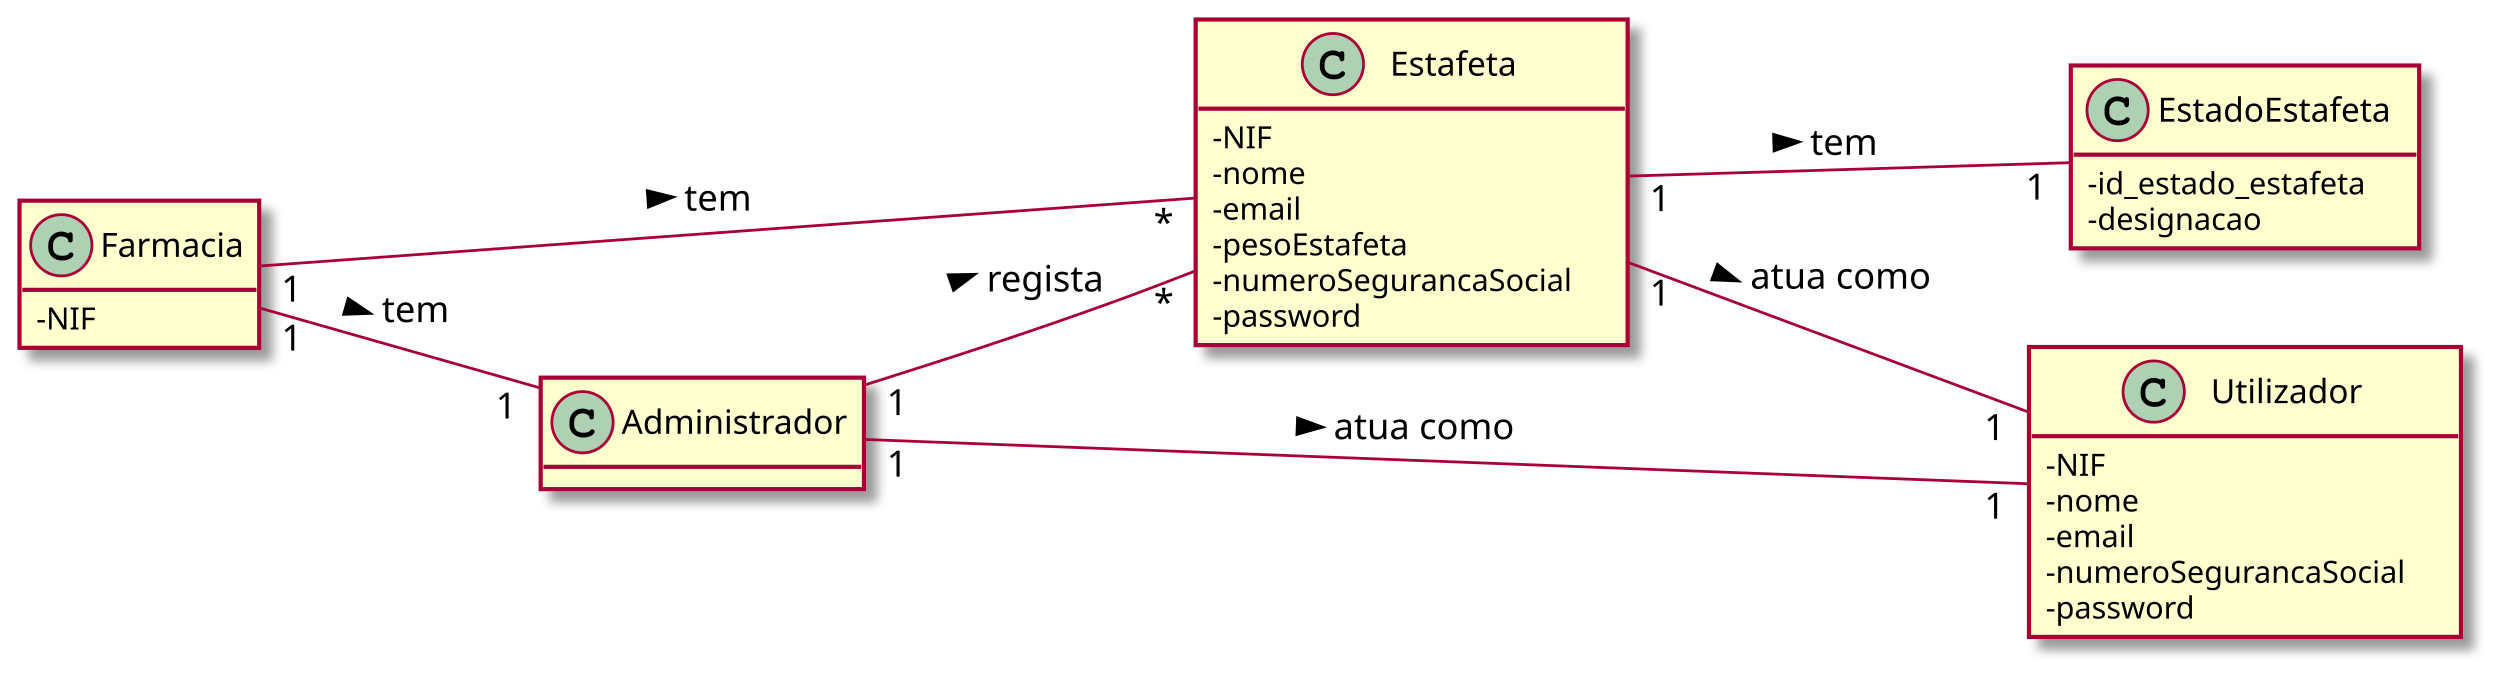
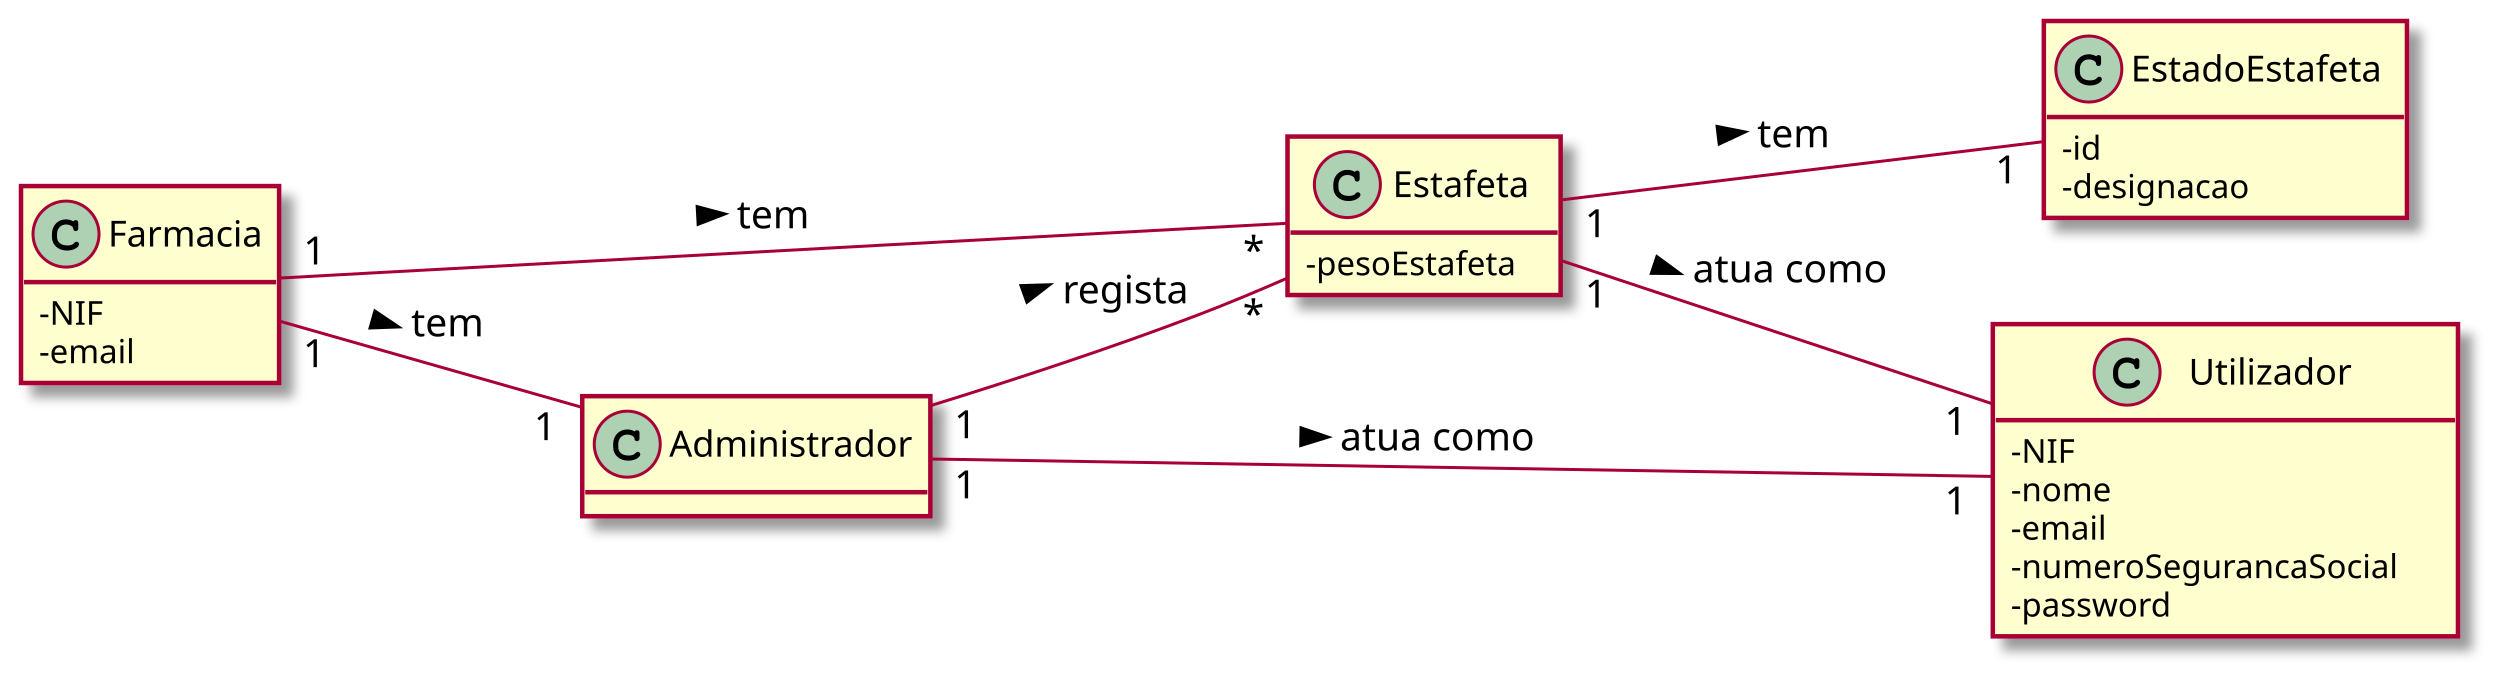
- <svg xmlns="http://www.w3.org/2000/svg" contentScriptType="application/ecmascript" contentStyleType="text/css" height="242px" preserveAspectRatio="none" style="width:897px;height:242px;" version="1.1" viewBox="0 0 897 242" width="897px" zoomAndPan="magnify">
+ <svg xmlns="http://www.w3.org/2000/svg" contentScriptType="application/ecmascript" contentStyleType="text/css" height="226px" preserveAspectRatio="none" style="width:833px;height:226px;" version="1.1" viewBox="0 0 833 226" width="833px" zoomAndPan="magnify">
  <defs>
-     <filter height="300%" id="fwxgbrblm0uue" width="300%" x="-1" y="-1">
+     <filter height="300%" id="fgkyf71aw53ty" width="300%" x="-1" y="-1">
      <feGaussianBlur result="blurOut" stdDeviation="2.0" />
      <feColorMatrix in="blurOut" result="blurOut2" type="matrix" values="0 0 0 0 0 0 0 0 0 0 0 0 0 0 0 0 0 0 .4 0" />
      <feOffset dx="4.0" dy="4.0" in="blurOut2" result="blurOut3" />
      <feBlend in="SourceGraphic" in2="blurOut3" mode="normal" />
    </filter>
  </defs>
  <g>
-     <rect codeLine="5" fill="#FEFECE" filter="url(#fwxgbrblm0uue)" height="52.805" id="Farmacia" style="stroke:#A80036;stroke-width:1.5;" width="86" x="7" y="72" />
-     <ellipse cx="22" cy="88" fill="#ADD1B2" rx="11" ry="11" style="stroke:#A80036;stroke-width:1.0;" />
-     <path d="M24.344,83.672 C23.406,83.234 22.812,83.094 21.938,83.094 C19.312,83.094 17.312,85.172 17.312,87.891 L17.312,89.016 C17.312,91.594 19.422,93.484 22.312,93.484 C23.531,93.484 24.688,93.188 25.438,92.641 C26.016,92.234 26.344,91.781 26.344,91.391 C26.344,90.938 25.953,90.547 25.484,90.547 C25.266,90.547 25.062,90.625 24.875,90.812 C24.422,91.297 24.422,91.297 24.234,91.391 C23.812,91.656 23.125,91.781 22.359,91.781 C20.312,91.781 19.016,90.688 19.016,88.984 L19.016,87.891 C19.016,86.109 20.266,84.797 22,84.797 C22.578,84.797 23.188,84.953 23.656,85.203 C24.141,85.484 24.312,85.703 24.406,86.109 C24.469,86.516 24.5,86.641 24.641,86.766 C24.781,86.906 25.016,87.016 25.234,87.016 C25.5,87.016 25.766,86.875 25.938,86.656 C26.047,86.5 26.078,86.312 26.078,85.891 L26.078,84.469 C26.078,84.031 26.062,83.906 25.969,83.75 C25.812,83.484 25.531,83.344 25.234,83.344 C24.938,83.344 24.734,83.438 24.516,83.75 L24.344,83.672 Z " fill="#000000" />
-     <text fill="#000000" font-family="sans-serif" font-size="12" lengthAdjust="spacing" textLength="54" x="36" y="92.154">Farmacia</text>
-     <line style="stroke:#A80036;stroke-width:1.5;" x1="8" x2="92" y1="104" y2="104" />
-     <text fill="#000000" font-family="sans-serif" font-size="11" lengthAdjust="spacing" textLength="21" x="13" y="118.21">-NIF</text>
-     <rect codeLine="9" fill="#FEFECE" filter="url(#fwxgbrblm0uue)" height="116.828" id="Estafeta" style="stroke:#A80036;stroke-width:1.5;" width="155" x="429" y="7" />
-     <ellipse cx="478.25" cy="23" fill="#ADD1B2" rx="11" ry="11" style="stroke:#A80036;stroke-width:1.0;" />
-     <path d="M480.594,18.672 C479.656,18.234 479.062,18.094 478.188,18.094 C475.562,18.094 473.562,20.172 473.562,22.891 L473.562,24.016 C473.562,26.594 475.672,28.484 478.562,28.484 C479.781,28.484 480.938,28.188 481.688,27.641 C482.266,27.234 482.594,26.781 482.594,26.391 C482.594,25.938 482.203,25.547 481.734,25.547 C481.516,25.547 481.312,25.625 481.125,25.812 C480.672,26.297 480.672,26.297 480.484,26.391 C480.062,26.656 479.375,26.781 478.609,26.781 C476.562,26.781 475.266,25.688 475.266,23.984 L475.266,22.891 C475.266,21.109 476.516,19.797 478.25,19.797 C478.828,19.797 479.438,19.953 479.906,20.203 C480.391,20.484 480.562,20.703 480.656,21.109 C480.719,21.516 480.75,21.641 480.891,21.766 C481.031,21.906 481.266,22.016 481.484,22.016 C481.75,22.016 482.016,21.875 482.188,21.656 C482.297,21.5 482.328,21.312 482.328,20.891 L482.328,19.469 C482.328,19.031 482.312,18.906 482.219,18.75 C482.062,18.484 481.781,18.344 481.484,18.344 C481.188,18.344 480.984,18.438 480.766,18.75 L480.594,18.672 Z " fill="#000000" />
-     <text fill="#000000" font-family="sans-serif" font-size="12" lengthAdjust="spacing" textLength="48" x="498.75" y="27.154">Estafeta</text>
-     <line style="stroke:#A80036;stroke-width:1.5;" x1="430" x2="583" y1="39" y2="39" />
-     <text fill="#000000" font-family="sans-serif" font-size="11" lengthAdjust="spacing" textLength="21" x="435" y="53.21">-NIF</text>
-     <text fill="#000000" font-family="sans-serif" font-size="11" lengthAdjust="spacing" textLength="37" x="435" y="66.015">-nome</text>
-     <text fill="#000000" font-family="sans-serif" font-size="11" lengthAdjust="spacing" textLength="36" x="435" y="78.82">-email</text>
-     <text fill="#000000" font-family="sans-serif" font-size="11" lengthAdjust="spacing" textLength="79" x="435" y="91.624">-pesoEstafeta</text>
-     <text fill="#000000" font-family="sans-serif" font-size="11" lengthAdjust="spacing" textLength="143" x="435" y="104.429">-numeroSegurancaSocial</text>
-     <text fill="#000000" font-family="sans-serif" font-size="11" lengthAdjust="spacing" textLength="57" x="435" y="117.234">-password</text>
-     <rect codeLine="18" fill="#FEFECE" filter="url(#fwxgbrblm0uue)" height="65.609" id="EstadoEstafeta" style="stroke:#A80036;stroke-width:1.5;" width="125" x="743" y="23.5" />
-     <ellipse cx="759.8" cy="39.5" fill="#ADD1B2" rx="11" ry="11" style="stroke:#A80036;stroke-width:1.0;" />
-     <path d="M762.144,35.172 C761.206,34.734 760.612,34.594 759.737,34.594 C757.112,34.594 755.112,36.672 755.112,39.391 L755.112,40.516 C755.112,43.094 757.222,44.984 760.112,44.984 C761.331,44.984 762.487,44.688 763.237,44.141 C763.816,43.734 764.144,43.281 764.144,42.891 C764.144,42.438 763.753,42.047 763.284,42.047 C763.066,42.047 762.862,42.125 762.675,42.312 C762.222,42.797 762.222,42.797 762.034,42.891 C761.612,43.156 760.925,43.281 760.159,43.281 C758.112,43.281 756.816,42.188 756.816,40.484 L756.816,39.391 C756.816,37.609 758.066,36.297 759.8,36.297 C760.378,36.297 760.987,36.453 761.456,36.703 C761.941,36.984 762.112,37.203 762.206,37.609 C762.269,38.016 762.3,38.141 762.441,38.266 C762.581,38.406 762.816,38.516 763.034,38.516 C763.3,38.516 763.566,38.375 763.737,38.156 C763.847,38 763.878,37.812 763.878,37.391 L763.878,35.969 C763.878,35.531 763.862,35.406 763.769,35.25 C763.612,34.984 763.331,34.844 763.034,34.844 C762.737,34.844 762.534,34.938 762.316,35.25 L762.144,35.172 Z " fill="#000000" />
-     <text fill="#000000" font-family="sans-serif" font-size="12" lengthAdjust="spacing" textLength="89" x="774.2" y="43.654">EstadoEstafeta</text>
-     <line style="stroke:#A80036;stroke-width:1.5;" x1="744" x2="867" y1="55.5" y2="55.5" />
-     <text fill="#000000" font-family="sans-serif" font-size="11" lengthAdjust="spacing" textLength="113" x="749" y="69.71">-id_estado_estafeta</text>
-     <text fill="#000000" font-family="sans-serif" font-size="11" lengthAdjust="spacing" textLength="69" x="749" y="82.515">-designacao</text>
-     <rect codeLine="23" fill="#FEFECE" filter="url(#fwxgbrblm0uue)" height="104.023" id="Utilizador" style="stroke:#A80036;stroke-width:1.5;" width="155" x="728" y="124.5" />
-     <ellipse cx="772.75" cy="140.5" fill="#ADD1B2" rx="11" ry="11" style="stroke:#A80036;stroke-width:1.0;" />
-     <path d="M775.094,136.172 C774.156,135.734 773.562,135.594 772.688,135.594 C770.062,135.594 768.062,137.672 768.062,140.391 L768.062,141.516 C768.062,144.094 770.172,145.984 773.062,145.984 C774.281,145.984 775.438,145.688 776.188,145.141 C776.766,144.734 777.094,144.281 777.094,143.891 C777.094,143.438 776.703,143.047 776.234,143.047 C776.016,143.047 775.812,143.125 775.625,143.312 C775.172,143.797 775.172,143.797 774.984,143.891 C774.562,144.156 773.875,144.281 773.109,144.281 C771.062,144.281 769.766,143.188 769.766,141.484 L769.766,140.391 C769.766,138.609 771.016,137.297 772.75,137.297 C773.328,137.297 773.938,137.453 774.406,137.703 C774.891,137.984 775.062,138.203 775.156,138.609 C775.219,139.016 775.25,139.141 775.391,139.266 C775.531,139.406 775.766,139.516 775.984,139.516 C776.25,139.516 776.516,139.375 776.688,139.156 C776.797,139 776.828,138.812 776.828,138.391 L776.828,136.969 C776.828,136.531 776.812,136.406 776.719,136.25 C776.562,135.984 776.281,135.844 775.984,135.844 C775.688,135.844 775.484,135.938 775.266,136.25 L775.094,136.172 Z " fill="#000000" />
-     <text fill="#000000" font-family="sans-serif" font-size="12" lengthAdjust="spacing" textLength="57" x="793.25" y="144.654">Utilizador</text>
-     <line style="stroke:#A80036;stroke-width:1.5;" x1="729" x2="882" y1="156.5" y2="156.5" />
-     <text fill="#000000" font-family="sans-serif" font-size="11" lengthAdjust="spacing" textLength="21" x="734" y="170.71">-NIF</text>
-     <text fill="#000000" font-family="sans-serif" font-size="11" lengthAdjust="spacing" textLength="37" x="734" y="183.515">-nome</text>
-     <text fill="#000000" font-family="sans-serif" font-size="11" lengthAdjust="spacing" textLength="36" x="734" y="196.32">-email</text>
-     <text fill="#000000" font-family="sans-serif" font-size="11" lengthAdjust="spacing" textLength="143" x="734" y="209.125">-numeroSegurancaSocial</text>
-     <text fill="#000000" font-family="sans-serif" font-size="11" lengthAdjust="spacing" textLength="57" x="734" y="221.929">-password</text>
-     <rect fill="#FEFECE" filter="url(#fwxgbrblm0uue)" height="40" id="Administrador" style="stroke:#A80036;stroke-width:1.5;" width="116" x="194" y="135.5" />
-     <ellipse cx="209" cy="151.5" fill="#ADD1B2" rx="11" ry="11" style="stroke:#A80036;stroke-width:1.0;" />
-     <path d="M211.344,147.172 C210.406,146.734 209.812,146.594 208.938,146.594 C206.312,146.594 204.312,148.672 204.312,151.391 L204.312,152.516 C204.312,155.094 206.422,156.984 209.312,156.984 C210.531,156.984 211.688,156.688 212.438,156.141 C213.016,155.734 213.344,155.281 213.344,154.891 C213.344,154.438 212.953,154.047 212.484,154.047 C212.266,154.047 212.062,154.125 211.875,154.312 C211.422,154.797 211.422,154.797 211.234,154.891 C210.812,155.156 210.125,155.281 209.359,155.281 C207.312,155.281 206.016,154.188 206.016,152.484 L206.016,151.391 C206.016,149.609 207.266,148.297 209,148.297 C209.578,148.297 210.188,148.453 210.656,148.703 C211.141,148.984 211.312,149.203 211.406,149.609 C211.469,150.016 211.5,150.141 211.641,150.266 C211.781,150.406 212.016,150.516 212.234,150.516 C212.5,150.516 212.766,150.375 212.938,150.156 C213.047,150 213.078,149.812 213.078,149.391 L213.078,147.969 C213.078,147.531 213.062,147.406 212.969,147.25 C212.812,146.984 212.531,146.844 212.234,146.844 C211.938,146.844 211.734,146.938 211.516,147.25 L211.344,147.172 Z " fill="#000000" />
-     <text fill="#000000" font-family="sans-serif" font-size="12" lengthAdjust="spacing" textLength="84" x="223" y="155.654">Administrador</text>
-     <line style="stroke:#A80036;stroke-width:1.5;" x1="195" x2="309" y1="167.5" y2="167.5" />
-     <path codeLine="31" d="M584.371,63.171 C633.699,61.676 696.893,59.761 742.909,58.366 " fill="none" id="Estafeta-EstadoEstafeta" style="stroke:#A80036;stroke-width:1.0;" />
-     <polygon fill="#000000" points="645.498,50.915,636.368,48.251,636.546,54.127,645.498,50.915" style="stroke:#000000;stroke-width:1.0;" />
-     <text fill="#000000" font-family="sans-serif" font-size="13" lengthAdjust="spacing" textLength="26" x="649.5" y="55.567">tem</text>
-     <text fill="#000000" font-family="sans-serif" font-size="13" lengthAdjust="spacing" textLength="8" x="591.918" y="75.729">1</text>
-     <text fill="#000000" font-family="sans-serif" font-size="13" lengthAdjust="spacing" textLength="8" x="726.793" y="71.606">1</text>
-     <path codeLine="32" d="M584.371,94.23 C628.543,110.738 683.833,131.402 727.951,147.891 " fill="none" id="Estafeta-Utilizador" style="stroke:#A80036;stroke-width:1.0;" />
-     <polygon fill="#000000" points="623.684,100.817,616.24,94.897,614.182,100.403,623.684,100.817" style="stroke:#000000;stroke-width:1.0;" />
-     <text fill="#000000" font-family="sans-serif" font-size="13" lengthAdjust="spacing" textLength="69" x="628" y="103.567">atua como</text>
-     <text fill="#000000" font-family="sans-serif" font-size="13" lengthAdjust="spacing" textLength="8" x="591.918" y="109.651">1</text>
-     <text fill="#000000" font-family="sans-serif" font-size="13" lengthAdjust="spacing" textLength="8" x="711.923" y="157.885">1</text>
-     <path codeLine="33" d="M310.201,157.678 C409.949,161.476 615.744,169.313 727.765,173.578 " fill="none" id="Administrador-Utilizador" style="stroke:#A80036;stroke-width:1.0;" />
-     <polygon fill="#000000" points="474.496,153.257,465.57,149.976,465.346,155.849,474.496,153.257" style="stroke:#000000;stroke-width:1.0;" />
-     <text fill="#000000" font-family="sans-serif" font-size="13" lengthAdjust="spacing" textLength="69" x="478.5" y="157.567">atua como</text>
-     <text fill="#000000" font-family="sans-serif" font-size="13" lengthAdjust="spacing" textLength="8" x="318.171" y="170.994">1</text>
-     <text fill="#000000" font-family="sans-serif" font-size="13" lengthAdjust="spacing" textLength="8" x="711.975" y="186.087">1</text>
-     <path codeLine="34" d="M310.179,138.145 C337.259,129.658 369.959,119.022 399,108.5 C408.749,104.968 418.931,101.097 428.969,97.17 " fill="none" id="Administrador-Estafeta" style="stroke:#A80036;stroke-width:1.0;" />
-     <polygon fill="#000000" points="349.727,98.436,340.218,98.607,342.134,104.164,349.727,98.436" style="stroke:#000000;stroke-width:1.0;" />
-     <text fill="#000000" font-family="sans-serif" font-size="13" lengthAdjust="spacing" textLength="44" x="354" y="104.567">regista</text>
-     <text fill="#000000" font-family="sans-serif" font-size="13" lengthAdjust="spacing" textLength="8" x="318.146" y="148.958">1</text>
-     <text fill="#000000" font-family="sans-serif" font-size="13" lengthAdjust="spacing" textLength="7" x="413.993" y="113.108">*</text>
-     <path codeLine="35" d="M93.35,95.425 C169.929,89.865 332.414,78.067 428.919,71.06 " fill="none" id="Farmacia-Estafeta" style="stroke:#A80036;stroke-width:1.0;" />
-     <polygon fill="#000000" points="241.487,70.704,232.253,68.428,232.678,74.291,241.487,70.704" style="stroke:#000000;stroke-width:1.0;" />
-     <text fill="#000000" font-family="sans-serif" font-size="13" lengthAdjust="spacing" textLength="26" x="245.5" y="75.567">tem</text>
-     <text fill="#000000" font-family="sans-serif" font-size="13" lengthAdjust="spacing" textLength="8" x="100.897" y="108.223">1</text>
-     <text fill="#000000" font-family="sans-serif" font-size="13" lengthAdjust="spacing" textLength="7" x="413.938" y="84.427">*</text>
-     <path codeLine="36" d="M93.415,110.588 C122.654,118.921 161.858,130.094 193.847,139.211 " fill="none" id="Farmacia-Administrador" style="stroke:#A80036;stroke-width:1.0;" />
-     <polygon fill="#000000" points="132.809,112.437,124.915,107.131,123.304,112.784,132.809,112.437" style="stroke:#000000;stroke-width:1.0;" />
-     <text fill="#000000" font-family="sans-serif" font-size="13" lengthAdjust="spacing" textLength="26" x="137" y="115.567">tem</text>
-     <text fill="#000000" font-family="sans-serif" font-size="13" lengthAdjust="spacing" textLength="8" x="100.972" y="125.803">1</text>
-     <text fill="#000000" font-family="sans-serif" font-size="13" lengthAdjust="spacing" textLength="8" x="177.884" y="150.161">1</text>
+     <rect codeLine="5" fill="#FEFECE" filter="url(#fgkyf71aw53ty)" height="65.609" id="Farmacia" style="stroke:#A80036;stroke-width:1.5;" width="86" x="7" y="62" />
+     <ellipse cx="22" cy="78" fill="#ADD1B2" rx="11" ry="11" style="stroke:#A80036;stroke-width:1.0;" />
+     <path d="M24.344,73.672 C23.406,73.234 22.812,73.094 21.938,73.094 C19.312,73.094 17.312,75.172 17.312,77.891 L17.312,79.016 C17.312,81.594 19.422,83.484 22.312,83.484 C23.531,83.484 24.688,83.188 25.438,82.641 C26.016,82.234 26.344,81.781 26.344,81.391 C26.344,80.938 25.953,80.547 25.484,80.547 C25.266,80.547 25.062,80.625 24.875,80.812 C24.422,81.297 24.422,81.297 24.234,81.391 C23.812,81.656 23.125,81.781 22.359,81.781 C20.312,81.781 19.016,80.688 19.016,78.984 L19.016,77.891 C19.016,76.109 20.266,74.797 22,74.797 C22.578,74.797 23.188,74.953 23.656,75.203 C24.141,75.484 24.312,75.703 24.406,76.109 C24.469,76.516 24.5,76.641 24.641,76.766 C24.781,76.906 25.016,77.016 25.234,77.016 C25.5,77.016 25.766,76.875 25.938,76.656 C26.047,76.5 26.078,76.312 26.078,75.891 L26.078,74.469 C26.078,74.031 26.062,73.906 25.969,73.75 C25.812,73.484 25.531,73.344 25.234,73.344 C24.938,73.344 24.734,73.438 24.516,73.75 L24.344,73.672 Z " fill="#000000" />
+     <text fill="#000000" font-family="sans-serif" font-size="12" lengthAdjust="spacing" textLength="54" x="36" y="82.154">Farmacia</text>
+     <line style="stroke:#A80036;stroke-width:1.5;" x1="8" x2="92" y1="94" y2="94" />
+     <text fill="#000000" font-family="sans-serif" font-size="11" lengthAdjust="spacing" textLength="21" x="13" y="108.21">-NIF</text>
+     <text fill="#000000" font-family="sans-serif" font-size="11" lengthAdjust="spacing" textLength="36" x="13" y="121.015">-email</text>
+     <rect codeLine="10" fill="#FEFECE" filter="url(#fgkyf71aw53ty)" height="52.805" id="Estafeta" style="stroke:#A80036;stroke-width:1.5;" width="91" x="429" y="45.5" />
+     <ellipse cx="448.95" cy="61.5" fill="#ADD1B2" rx="11" ry="11" style="stroke:#A80036;stroke-width:1.0;" />
+     <path d="M451.294,57.172 C450.356,56.734 449.762,56.594 448.887,56.594 C446.262,56.594 444.262,58.672 444.262,61.391 L444.262,62.516 C444.262,65.094 446.372,66.984 449.262,66.984 C450.481,66.984 451.637,66.688 452.387,66.141 C452.966,65.734 453.294,65.281 453.294,64.891 C453.294,64.438 452.903,64.047 452.434,64.047 C452.216,64.047 452.012,64.125 451.825,64.312 C451.372,64.797 451.372,64.797 451.184,64.891 C450.762,65.156 450.075,65.281 449.309,65.281 C447.262,65.281 445.966,64.188 445.966,62.484 L445.966,61.391 C445.966,59.609 447.216,58.297 448.95,58.297 C449.528,58.297 450.137,58.453 450.606,58.703 C451.091,58.984 451.262,59.203 451.356,59.609 C451.419,60.016 451.45,60.141 451.591,60.266 C451.731,60.406 451.966,60.516 452.184,60.516 C452.45,60.516 452.716,60.375 452.887,60.156 C452.997,60 453.028,59.812 453.028,59.391 L453.028,57.969 C453.028,57.531 453.012,57.406 452.919,57.25 C452.762,56.984 452.481,56.844 452.184,56.844 C451.887,56.844 451.684,56.938 451.466,57.25 L451.294,57.172 Z " fill="#000000" />
+     <text fill="#000000" font-family="sans-serif" font-size="12" lengthAdjust="spacing" textLength="48" x="464.05" y="65.654">Estafeta</text>
+     <line style="stroke:#A80036;stroke-width:1.5;" x1="430" x2="519" y1="77.5" y2="77.5" />
+     <text fill="#000000" font-family="sans-serif" font-size="11" lengthAdjust="spacing" textLength="79" x="435" y="91.71">-pesoEstafeta</text>
+     <rect codeLine="14" fill="#FEFECE" filter="url(#fgkyf71aw53ty)" height="65.609" id="EstadoEstafeta" style="stroke:#A80036;stroke-width:1.5;" width="121" x="681" y="7" />
+     <ellipse cx="696" cy="23" fill="#ADD1B2" rx="11" ry="11" style="stroke:#A80036;stroke-width:1.0;" />
+     <path d="M698.344,18.672 C697.406,18.234 696.812,18.094 695.938,18.094 C693.312,18.094 691.312,20.172 691.312,22.891 L691.312,24.016 C691.312,26.594 693.422,28.484 696.312,28.484 C697.531,28.484 698.688,28.188 699.438,27.641 C700.016,27.234 700.344,26.781 700.344,26.391 C700.344,25.938 699.953,25.547 699.484,25.547 C699.266,25.547 699.062,25.625 698.875,25.812 C698.422,26.297 698.422,26.297 698.234,26.391 C697.812,26.656 697.125,26.781 696.359,26.781 C694.312,26.781 693.016,25.688 693.016,23.984 L693.016,22.891 C693.016,21.109 694.266,19.797 696,19.797 C696.578,19.797 697.188,19.953 697.656,20.203 C698.141,20.484 698.312,20.703 698.406,21.109 C698.469,21.516 698.5,21.641 698.641,21.766 C698.781,21.906 699.016,22.016 699.234,22.016 C699.5,22.016 699.766,21.875 699.938,21.656 C700.047,21.5 700.078,21.312 700.078,20.891 L700.078,19.469 C700.078,19.031 700.062,18.906 699.969,18.75 C699.812,18.484 699.531,18.344 699.234,18.344 C698.938,18.344 698.734,18.438 698.516,18.75 L698.344,18.672 Z " fill="#000000" />
+     <text fill="#000000" font-family="sans-serif" font-size="12" lengthAdjust="spacing" textLength="89" x="710" y="27.154">EstadoEstafeta</text>
+     <line style="stroke:#A80036;stroke-width:1.5;" x1="682" x2="801" y1="39" y2="39" />
+     <text fill="#000000" font-family="sans-serif" font-size="11" lengthAdjust="spacing" textLength="14" x="687" y="53.21">-id</text>
+     <text fill="#000000" font-family="sans-serif" font-size="11" lengthAdjust="spacing" textLength="69" x="687" y="66.015">-designacao</text>
+     <rect codeLine="19" fill="#FEFECE" filter="url(#fgkyf71aw53ty)" height="104.023" id="Utilizador" style="stroke:#A80036;stroke-width:1.5;" width="155" x="664" y="108" />
+     <ellipse cx="708.75" cy="124" fill="#ADD1B2" rx="11" ry="11" style="stroke:#A80036;stroke-width:1.0;" />
+     <path d="M711.094,119.672 C710.156,119.234 709.562,119.094 708.688,119.094 C706.062,119.094 704.062,121.172 704.062,123.891 L704.062,125.016 C704.062,127.594 706.172,129.484 709.062,129.484 C710.281,129.484 711.438,129.188 712.188,128.641 C712.766,128.234 713.094,127.781 713.094,127.391 C713.094,126.938 712.703,126.547 712.234,126.547 C712.016,126.547 711.812,126.625 711.625,126.812 C711.172,127.297 711.172,127.297 710.984,127.391 C710.562,127.656 709.875,127.781 709.109,127.781 C707.062,127.781 705.766,126.688 705.766,124.984 L705.766,123.891 C705.766,122.109 707.016,120.797 708.75,120.797 C709.328,120.797 709.938,120.953 710.406,121.203 C710.891,121.484 711.062,121.703 711.156,122.109 C711.219,122.516 711.25,122.641 711.391,122.766 C711.531,122.906 711.766,123.016 711.984,123.016 C712.25,123.016 712.516,122.875 712.688,122.656 C712.797,122.5 712.828,122.312 712.828,121.891 L712.828,120.469 C712.828,120.031 712.812,119.906 712.719,119.75 C712.562,119.484 712.281,119.344 711.984,119.344 C711.688,119.344 711.484,119.438 711.266,119.75 L711.094,119.672 Z " fill="#000000" />
+     <text fill="#000000" font-family="sans-serif" font-size="12" lengthAdjust="spacing" textLength="57" x="729.25" y="128.154">Utilizador</text>
+     <line style="stroke:#A80036;stroke-width:1.5;" x1="665" x2="818" y1="140" y2="140" />
+     <text fill="#000000" font-family="sans-serif" font-size="11" lengthAdjust="spacing" textLength="21" x="670" y="154.21">-NIF</text>
+     <text fill="#000000" font-family="sans-serif" font-size="11" lengthAdjust="spacing" textLength="37" x="670" y="167.015">-nome</text>
+     <text fill="#000000" font-family="sans-serif" font-size="11" lengthAdjust="spacing" textLength="36" x="670" y="179.82">-email</text>
+     <text fill="#000000" font-family="sans-serif" font-size="11" lengthAdjust="spacing" textLength="143" x="670" y="192.625">-numeroSegurancaSocial</text>
+     <text fill="#000000" font-family="sans-serif" font-size="11" lengthAdjust="spacing" textLength="57" x="670" y="205.429">-password</text>
+     <rect fill="#FEFECE" filter="url(#fgkyf71aw53ty)" height="40" id="Administrador" style="stroke:#A80036;stroke-width:1.5;" width="116" x="194" y="132" />
+     <ellipse cx="209" cy="148" fill="#ADD1B2" rx="11" ry="11" style="stroke:#A80036;stroke-width:1.0;" />
+     <path d="M211.344,143.672 C210.406,143.234 209.812,143.094 208.938,143.094 C206.312,143.094 204.312,145.172 204.312,147.891 L204.312,149.016 C204.312,151.594 206.422,153.484 209.312,153.484 C210.531,153.484 211.688,153.188 212.438,152.641 C213.016,152.234 213.344,151.781 213.344,151.391 C213.344,150.938 212.953,150.547 212.484,150.547 C212.266,150.547 212.062,150.625 211.875,150.812 C211.422,151.297 211.422,151.297 211.234,151.391 C210.812,151.656 210.125,151.781 209.359,151.781 C207.312,151.781 206.016,150.688 206.016,148.984 L206.016,147.891 C206.016,146.109 207.266,144.797 209,144.797 C209.578,144.797 210.188,144.953 210.656,145.203 C211.141,145.484 211.312,145.703 211.406,146.109 C211.469,146.516 211.5,146.641 211.641,146.766 C211.781,146.906 212.016,147.016 212.234,147.016 C212.5,147.016 212.766,146.875 212.938,146.656 C213.047,146.5 213.078,146.312 213.078,145.891 L213.078,144.469 C213.078,144.031 213.062,143.906 212.969,143.75 C212.812,143.484 212.531,143.344 212.234,143.344 C211.938,143.344 211.734,143.438 211.516,143.75 L211.344,143.672 Z " fill="#000000" />
+     <text fill="#000000" font-family="sans-serif" font-size="12" lengthAdjust="spacing" textLength="84" x="223" y="152.154">Administrador</text>
+     <line style="stroke:#A80036;stroke-width:1.5;" x1="195" x2="309" y1="164" y2="164" />
+     <path codeLine="27" d="M520.154,66.608 C564.258,61.282 631.996,53.102 680.724,47.218 " fill="none" id="Estafeta-EstadoEstafeta" style="stroke:#A80036;stroke-width:1.0;" />
+     <polygon fill="#000000" points="581.464,43.967,572.132,42.134,572.836,47.969,581.464,43.967" style="stroke:#000000;stroke-width:1.0;" />
+     <text fill="#000000" font-family="sans-serif" font-size="13" lengthAdjust="spacing" textLength="26" x="585.5" y="49.067">tem</text>
+     <text fill="#000000" font-family="sans-serif" font-size="13" lengthAdjust="spacing" textLength="8" x="528.068" y="79.037">1</text>
+     <text fill="#000000" font-family="sans-serif" font-size="13" lengthAdjust="spacing" textLength="8" x="664.829" y="61.111">1</text>
+     <path codeLine="28" d="M520.154,86.828 C559.391,99.858 617.332,119.099 663.952,134.58 " fill="none" id="Estafeta-Utilizador" style="stroke:#A80036;stroke-width:1.0;" />
+     <polygon fill="#000000" points="559.745,91.142,552.087,85.502,550.235,91.081,559.745,91.142" style="stroke:#000000;stroke-width:1.0;" />
+     <text fill="#000000" font-family="sans-serif" font-size="13" lengthAdjust="spacing" textLength="69" x="564" y="94.067">atua como</text>
+     <text fill="#000000" font-family="sans-serif" font-size="13" lengthAdjust="spacing" textLength="8" x="528.068" y="102.48">1</text>
+     <text fill="#000000" font-family="sans-serif" font-size="13" lengthAdjust="spacing" textLength="8" x="647.925" y="144.889">1</text>
+     <path codeLine="29" d="M310.356,152.941 C398.071,154.381 565.664,157.131 663.757,158.741 " fill="none" id="Administrador-Utilizador" style="stroke:#A80036;stroke-width:1.0;" />
+     <polygon fill="#000000" points="442.499,145.648,433.504,142.561,433.407,148.439,442.499,145.648" style="stroke:#000000;stroke-width:1.0;" />
+     <text fill="#000000" font-family="sans-serif" font-size="13" lengthAdjust="spacing" textLength="69" x="446.5" y="150.067">atua como</text>
+     <text fill="#000000" font-family="sans-serif" font-size="13" lengthAdjust="spacing" textLength="8" x="317.956" y="166.045">1</text>
+     <text fill="#000000" font-family="sans-serif" font-size="13" lengthAdjust="spacing" textLength="8" x="647.966" y="171.407">1</text>
+     <path codeLine="30" d="M310.34,135.077 C337.454,126.685 370.137,116.003 399,105 C408.781,101.271 419.133,96.941 428.908,92.668 " fill="none" id="Administrador-Estafeta" style="stroke:#A80036;stroke-width:1.0;" />
+     <polygon fill="#000000" points="349.708,94.882,340.201,95.162,342.181,100.696,349.708,94.882" style="stroke:#000000;stroke-width:1.0;" />
+     <text fill="#000000" font-family="sans-serif" font-size="13" lengthAdjust="spacing" textLength="44" x="354" y="101.067">regista</text>
+     <text fill="#000000" font-family="sans-serif" font-size="13" lengthAdjust="spacing" textLength="8" x="317.938" y="146.004">1</text>
+     <text fill="#000000" font-family="sans-serif" font-size="13" lengthAdjust="spacing" textLength="7" x="414.084" y="109.25">*</text>
+     <path codeLine="31" d="M93.259,92.643 C103.026,92.101 113.375,91.528 123,91 C232.984,84.964 362.387,77.98 428.959,74.395 " fill="none" id="Farmacia-Estafeta" style="stroke:#A80036;stroke-width:1.0;" />
+     <polygon fill="#000000" points="241.493,71.295,232.301,68.851,232.62,74.721,241.493,71.295" style="stroke:#000000;stroke-width:1.0;" />
+     <text fill="#000000" font-family="sans-serif" font-size="13" lengthAdjust="spacing" textLength="26" x="245.5" y="76.067">tem</text>
+     <text fill="#000000" font-family="sans-serif" font-size="13" lengthAdjust="spacing" textLength="8" x="101.087" y="88.121">1</text>
+     <text fill="#000000" font-family="sans-serif" font-size="13" lengthAdjust="spacing" textLength="7" x="414.143" y="88.065">*</text>
+     <path codeLine="32" d="M93.415,107.088 C122.654,115.421 161.858,126.594 193.847,135.711 " fill="none" id="Farmacia-Administrador" style="stroke:#A80036;stroke-width:1.0;" />
+     <polygon fill="#000000" points="132.809,108.937,124.915,103.631,123.304,109.284,132.809,108.937" style="stroke:#000000;stroke-width:1.0;" />
+     <text fill="#000000" font-family="sans-serif" font-size="13" lengthAdjust="spacing" textLength="26" x="137" y="112.067">tem</text>
+     <text fill="#000000" font-family="sans-serif" font-size="13" lengthAdjust="spacing" textLength="8" x="100.972" y="122.318">1</text>
+     <text fill="#000000" font-family="sans-serif" font-size="13" lengthAdjust="spacing" textLength="8" x="177.884" y="146.661">1</text>
  </g>
</svg>
